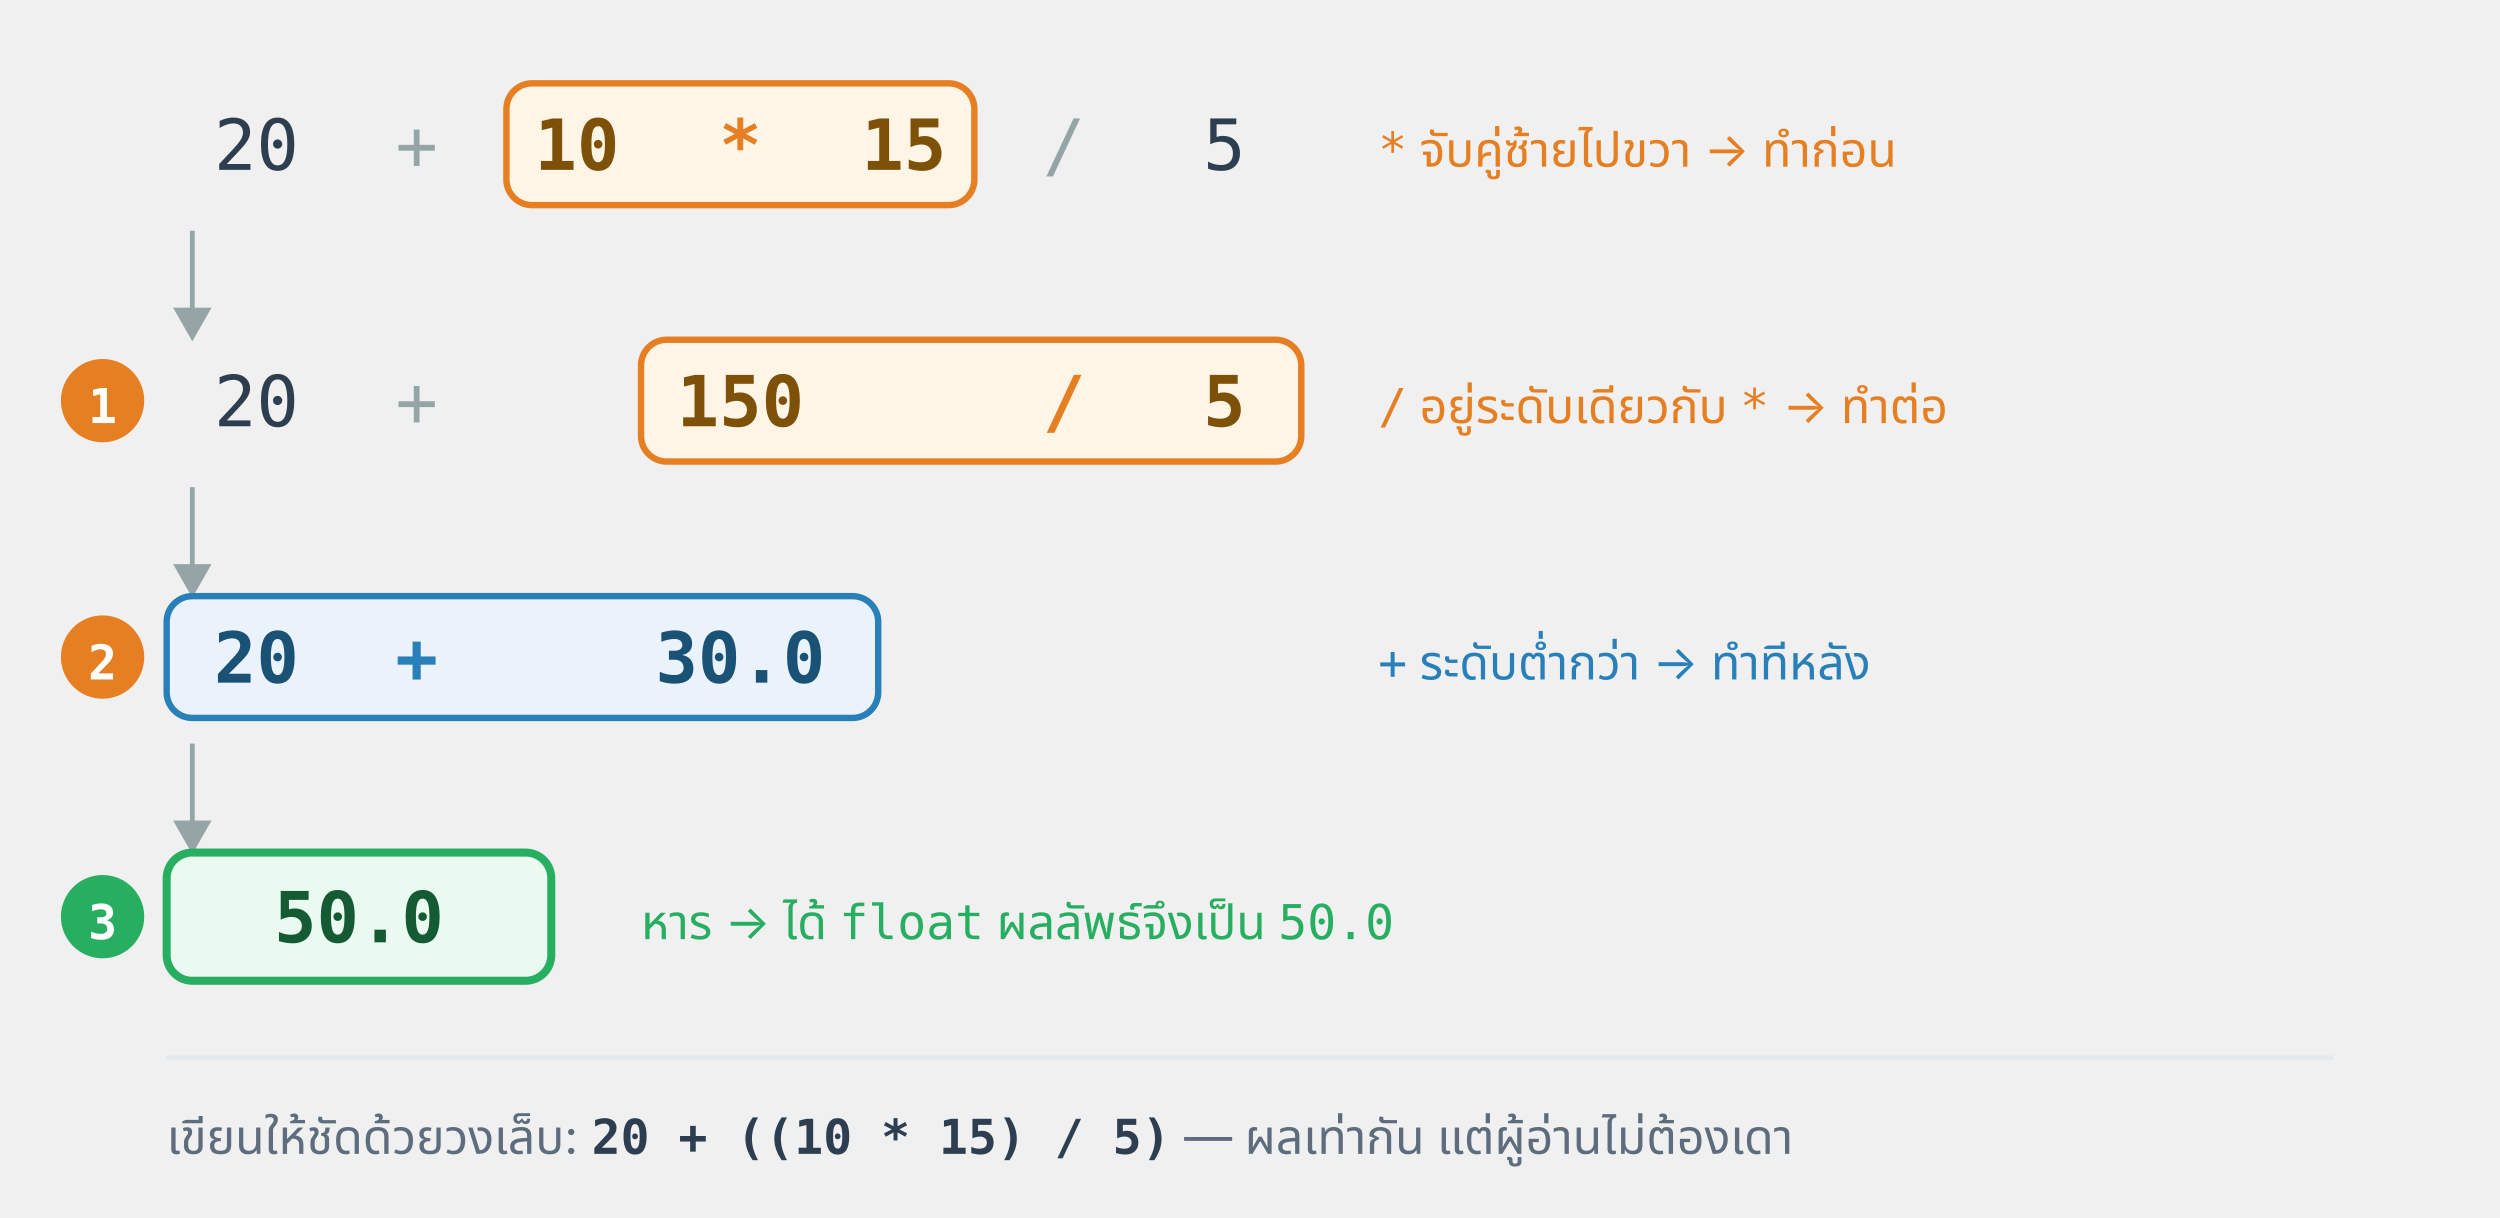
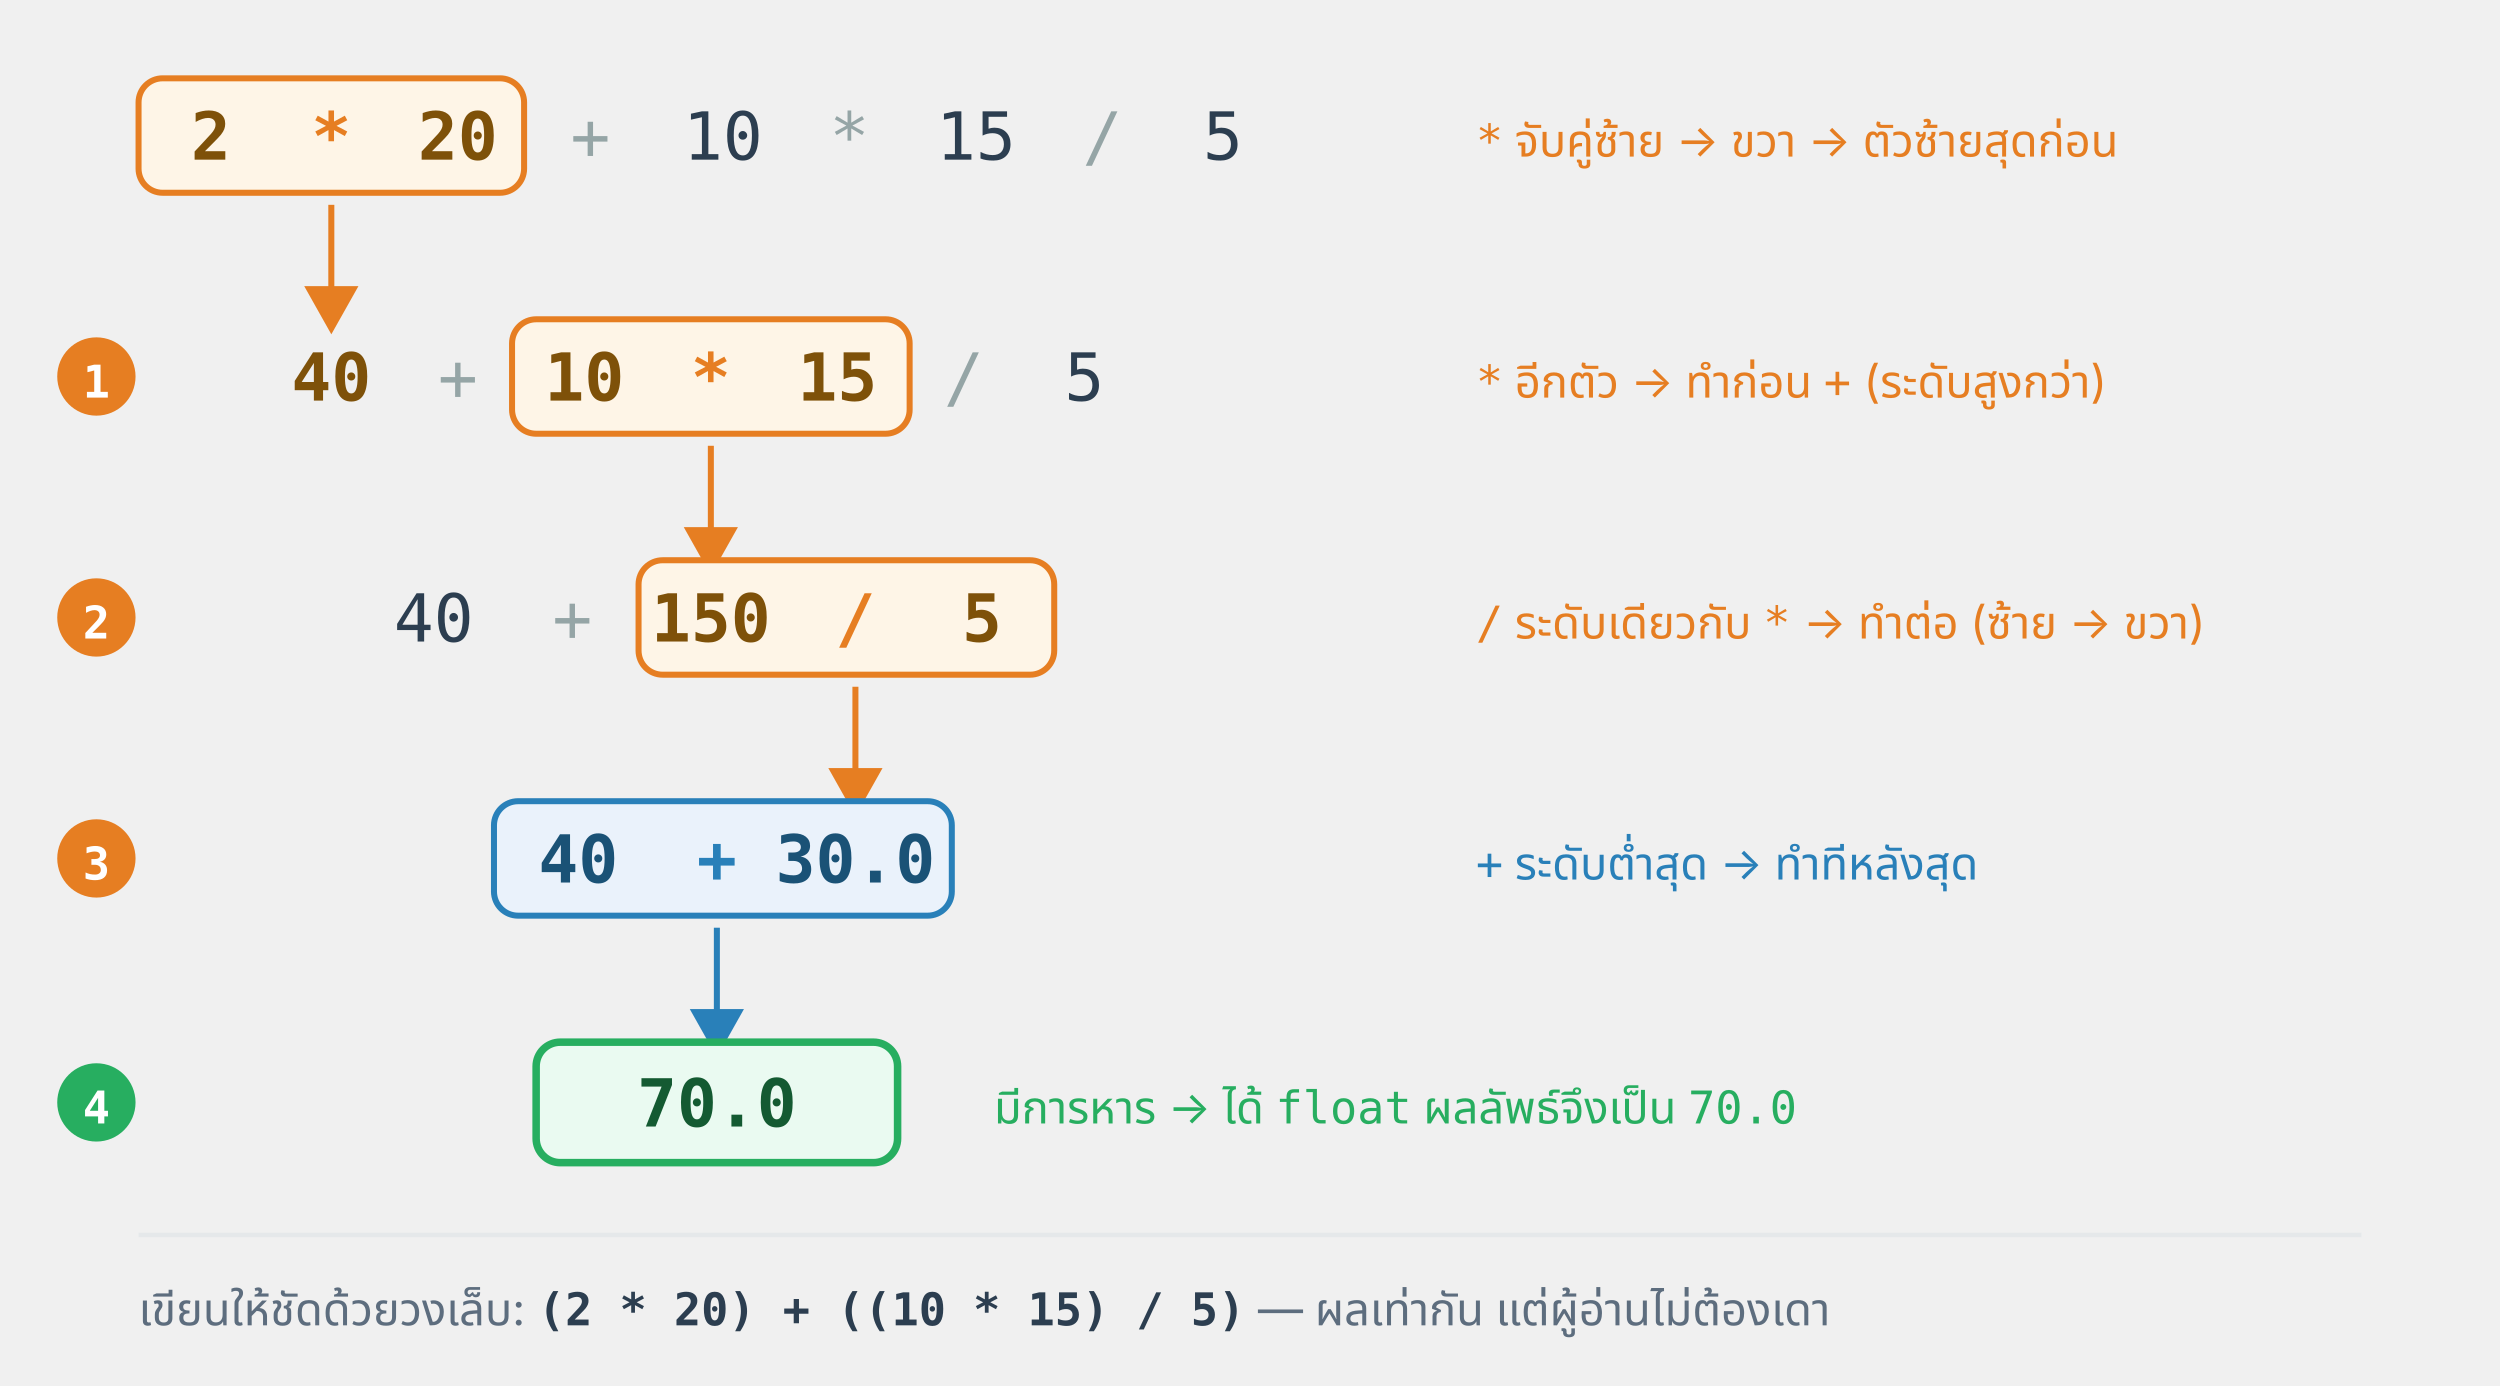
- <svg xmlns="http://www.w3.org/2000/svg" width="780" height="380" viewBox="0 0 780 380" font-family="ui-monospace, 'SFMono-Regular', Menlo, Consolas, monospace" font-size="22">
+ <svg xmlns="http://www.w3.org/2000/svg" width="830" height="460" viewBox="0 0 830 460" font-family="ui-monospace, 'SFMono-Regular', Menlo, Consolas, monospace" font-size="22">
  <style>
  text { font-family: ui-monospace, 'SFMono-Regular', Menlo, Consolas, monospace; }
  text.th, text.th tspan { font-family: 'Noto Sans Thai', 'Sarabun', Inter, 'Segoe UI', system-ui, sans-serif; }
  text.th tspan.c { font-family: ui-monospace, 'SFMono-Regular', Menlo, Consolas, monospace; }
</style>
  <defs>
-     <marker id="tr-down" markerWidth="8" markerHeight="8" refX="4" refY="4" orient="auto">
-       <path d="M0,0 L7,4 L0,8 Z" fill="#95a5a6" />
+     <marker id="tr-orange" markerWidth="9" markerHeight="9" refX="4.5" refY="4.5" orient="auto">
+       <path d="M0,0 L8,4.5 L0,9 Z" fill="#e67e22" />
+     </marker>
+     <marker id="tr-blue" markerWidth="9" markerHeight="9" refX="4.5" refY="4.5" orient="auto">
+       <path d="M0,0 L8,4.5 L0,9 Z" fill="#2980b9" />
    </marker>
  </defs>
-   <rect x="158" y="26" width="146" height="38" rx="8" fill="#fef5e7" stroke="#e67e22" stroke-width="2" />
-   <text x="80" y="53" text-anchor="middle" fill="#2c3e50">20</text>
-   <text x="130" y="53" text-anchor="middle" fill="#95a5a6">+</text>
-   <text x="180" y="53" text-anchor="middle" fill="#7e5109" font-weight="bold">10</text>
-   <text x="231" y="53" text-anchor="middle" fill="#e67e22" font-weight="bold">*</text>
-   <text x="282" y="53" text-anchor="middle" fill="#7e5109" font-weight="bold">15</text>
-   <text x="332" y="53" text-anchor="middle" fill="#95a5a6">/</text>
-   <text x="382" y="53" text-anchor="middle" fill="#2c3e50">5</text>
-   <text class="th" x="430" y="52" fill="#e67e22" font-size="15">
-     <tspan class="c">*</tspan> จับคู่ซ้ายไปขวา → ทำก่อน</text>
-   <line x1="60" y1="72" x2="60" y2="102" stroke="#95a5a6" stroke-width="1.5" marker-end="url(#tr-down)" />
-   <rect x="200" y="106" width="206" height="38" rx="8" fill="#fef5e7" stroke="#e67e22" stroke-width="2" />
+   <rect x="46" y="26" width="128" height="38" rx="8" fill="#fef5e7" stroke="#e67e22" stroke-width="2" />
+   <text x="70" y="53" text-anchor="middle" fill="#7e5109" font-weight="bold">2</text>
+   <text x="110" y="53" text-anchor="middle" fill="#e67e22" font-weight="bold">*</text>
+   <text x="152" y="53" text-anchor="middle" fill="#7e5109" font-weight="bold">20</text>
+   <text x="196" y="53" text-anchor="middle" fill="#95a5a6">+</text>
+   <text x="240" y="53" text-anchor="middle" fill="#2c3e50">10</text>
+   <text x="282" y="53" text-anchor="middle" fill="#95a5a6">*</text>
+   <text x="324" y="53" text-anchor="middle" fill="#2c3e50">15</text>
+   <text x="366" y="53" text-anchor="middle" fill="#95a5a6">/</text>
+   <text x="406" y="53" text-anchor="middle" fill="#2c3e50">5</text>
+   <text class="th" x="490" y="52" fill="#e67e22" font-size="15">
+     <tspan class="c">*</tspan> จับคู่ซ้าย → ขวา → ตัวซ้ายสุดก่อน</text>
+   <line x1="110" y1="68" x2="110" y2="104" stroke="#e67e22" stroke-width="2" marker-end="url(#tr-orange)" />
+   <rect x="170" y="106" width="132" height="38" rx="8" fill="#fef5e7" stroke="#e67e22" stroke-width="2" />
  <circle cx="32" cy="125" r="13" fill="#e67e22" />
  <text x="32" y="132" text-anchor="middle" fill="#fff" font-size="15" font-weight="bold">1</text>
-   <text x="80" y="133" text-anchor="middle" fill="#2c3e50">20</text>
-   <text x="130" y="133" text-anchor="middle" fill="#95a5a6">+</text>
-   <text x="231" y="133" text-anchor="middle" fill="#7e5109" font-weight="bold">150</text>
-   <text x="332" y="133" text-anchor="middle" fill="#e67e22" font-weight="bold">/</text>
-   <text x="382" y="133" text-anchor="middle" fill="#7e5109" font-weight="bold">5</text>
-   <text class="th" x="430" y="132" fill="#e67e22" font-size="15">
-     <tspan class="c">/</tspan> อยู่ระดับเดียวกับ <tspan class="c">*</tspan> → ทำต่อ</text>
-   <line x1="60" y1="152" x2="60" y2="182" stroke="#95a5a6" stroke-width="1.5" marker-end="url(#tr-down)" />
-   <rect x="52" y="186" width="222" height="38" rx="8" fill="#eaf2fb" stroke="#2980b9" stroke-width="2" />
+   <text x="110" y="133" text-anchor="middle" fill="#7e5109" font-weight="bold">40</text>
+   <text x="152" y="133" text-anchor="middle" fill="#95a5a6">+</text>
+   <text x="194" y="133" text-anchor="middle" fill="#7e5109" font-weight="bold">10</text>
+   <text x="236" y="133" text-anchor="middle" fill="#e67e22" font-weight="bold">*</text>
+   <text x="278" y="133" text-anchor="middle" fill="#7e5109" font-weight="bold">15</text>
+   <text x="320" y="133" text-anchor="middle" fill="#95a5a6">/</text>
+   <text x="360" y="133" text-anchor="middle" fill="#2c3e50">5</text>
+   <text class="th" x="490" y="132" fill="#e67e22" font-size="15">
+     <tspan class="c">*</tspan> อีกตัว → ทำก่อน <tspan class="c">+</tspan> (ระดับสูงกว่า)</text>
+   <line x1="236" y1="148" x2="236" y2="184" stroke="#e67e22" stroke-width="2" marker-end="url(#tr-orange)" />
+   <rect x="212" y="186" width="138" height="38" rx="8" fill="#fef5e7" stroke="#e67e22" stroke-width="2" />
  <circle cx="32" cy="205" r="13" fill="#e67e22" />
  <text x="32" y="212" text-anchor="middle" fill="#fff" font-size="15" font-weight="bold">2</text>
-   <text x="80" y="213" text-anchor="middle" fill="#1a5276" font-weight="bold">20</text>
-   <text x="130" y="213" text-anchor="middle" fill="#2980b9" font-weight="bold">+</text>
-   <text x="231" y="213" text-anchor="middle" fill="#1a5276" font-weight="bold">30.0</text>
-   <text class="th" x="430" y="212" fill="#2980b9" font-size="15">
-     <tspan class="c">+</tspan> ระดับต่ำกว่า → ทำทีหลัง</text>
-   <line x1="60" y1="232" x2="60" y2="262" stroke="#95a5a6" stroke-width="1.5" marker-end="url(#tr-down)" />
-   <rect x="52" y="266" width="120" height="40" rx="8" fill="#eafaf1" stroke="#27ae60" stroke-width="2.5" />
-   <circle cx="32" cy="286" r="13" fill="#27ae60" />
-   <text x="32" y="293" text-anchor="middle" fill="#fff" font-size="15" font-weight="bold">3</text>
-   <text x="112" y="294" text-anchor="middle" fill="#145a32" font-weight="bold">50.0</text>
-   <text class="th" x="200" y="293" fill="#27ae60" font-size="15">หาร → ได้ <tspan class="c">float</tspan> ผลลัพธ์จึงเป็น <tspan class="c">50.0</tspan>
+   <text x="144" y="213" text-anchor="middle" fill="#2c3e50">40</text>
+   <text x="190" y="213" text-anchor="middle" fill="#95a5a6">+</text>
+   <text x="236" y="213" text-anchor="middle" fill="#7e5109" font-weight="bold">150</text>
+   <text x="284" y="213" text-anchor="middle" fill="#e67e22" font-weight="bold">/</text>
+   <text x="326" y="213" text-anchor="middle" fill="#7e5109" font-weight="bold">5</text>
+   <text class="th" x="490" y="212" fill="#e67e22" font-size="15">
+     <tspan class="c">/</tspan> ระดับเดียวกับ <tspan class="c">*</tspan> → ทำต่อ (ซ้าย → ขวา)</text>
+   <line x1="284" y1="228" x2="284" y2="264" stroke="#e67e22" stroke-width="2" marker-end="url(#tr-orange)" />
+   <rect x="164" y="266" width="152" height="38" rx="8" fill="#eaf2fb" stroke="#2980b9" stroke-width="2" />
+   <circle cx="32" cy="285" r="13" fill="#e67e22" />
+   <text x="32" y="292" text-anchor="middle" fill="#fff" font-size="15" font-weight="bold">3</text>
+   <text x="192" y="293" text-anchor="middle" fill="#1a5276" font-weight="bold">40</text>
+   <text x="238" y="293" text-anchor="middle" fill="#2980b9" font-weight="bold">+</text>
+   <text x="284" y="293" text-anchor="middle" fill="#1a5276" font-weight="bold">30.0</text>
+   <text class="th" x="490" y="292" fill="#2980b9" font-size="15">
+     <tspan class="c">+</tspan> ระดับต่ำสุด → ทำทีหลังสุด</text>
+   <line x1="238" y1="308" x2="238" y2="344" stroke="#2980b9" stroke-width="2" marker-end="url(#tr-blue)" />
+   <rect x="178" y="346" width="120" height="40" rx="8" fill="#eafaf1" stroke="#27ae60" stroke-width="2.5" />
+   <circle cx="32" cy="366" r="13" fill="#27ae60" />
+   <text x="32" y="373" text-anchor="middle" fill="#fff" font-size="15" font-weight="bold">4</text>
+   <text x="238" y="374" text-anchor="middle" fill="#145a32" font-weight="bold">70.0</text>
+   <text class="th" x="330" y="373" fill="#27ae60" font-size="15">มีการหาร → ได้ <tspan class="c">float</tspan> ผลลัพธ์จึงเป็น <tspan class="c">70.0</tspan>
  </text>
-   <line x1="52" y1="330" x2="728" y2="330" stroke="#e5e8ea" stroke-width="1.5" />
-   <text class="th" x="52" y="360" fill="#5d6d7e" font-size="15">เขียนให้ชัดด้วยวงเล็บ: <tspan class="c" fill="#2c3e50" font-weight="bold">20 + ((10 * 15) / 5)</tspan> — ผลเท่ากัน แต่ผู้อ่านไม่ต้องเดา</text>
+   <line x1="46" y1="410" x2="784" y2="410" stroke="#e5e8ea" stroke-width="1.5" />
+   <text class="th" x="46" y="440" fill="#5d6d7e" font-size="15">เขียนให้ชัดด้วยวงเล็บ: <tspan class="c" fill="#2c3e50" font-weight="bold">(2 * 20) + ((10 * 15) / 5)</tspan> — ผลเท่ากัน แต่ผู้อ่านไม่ต้องเดา</text>
</svg>
